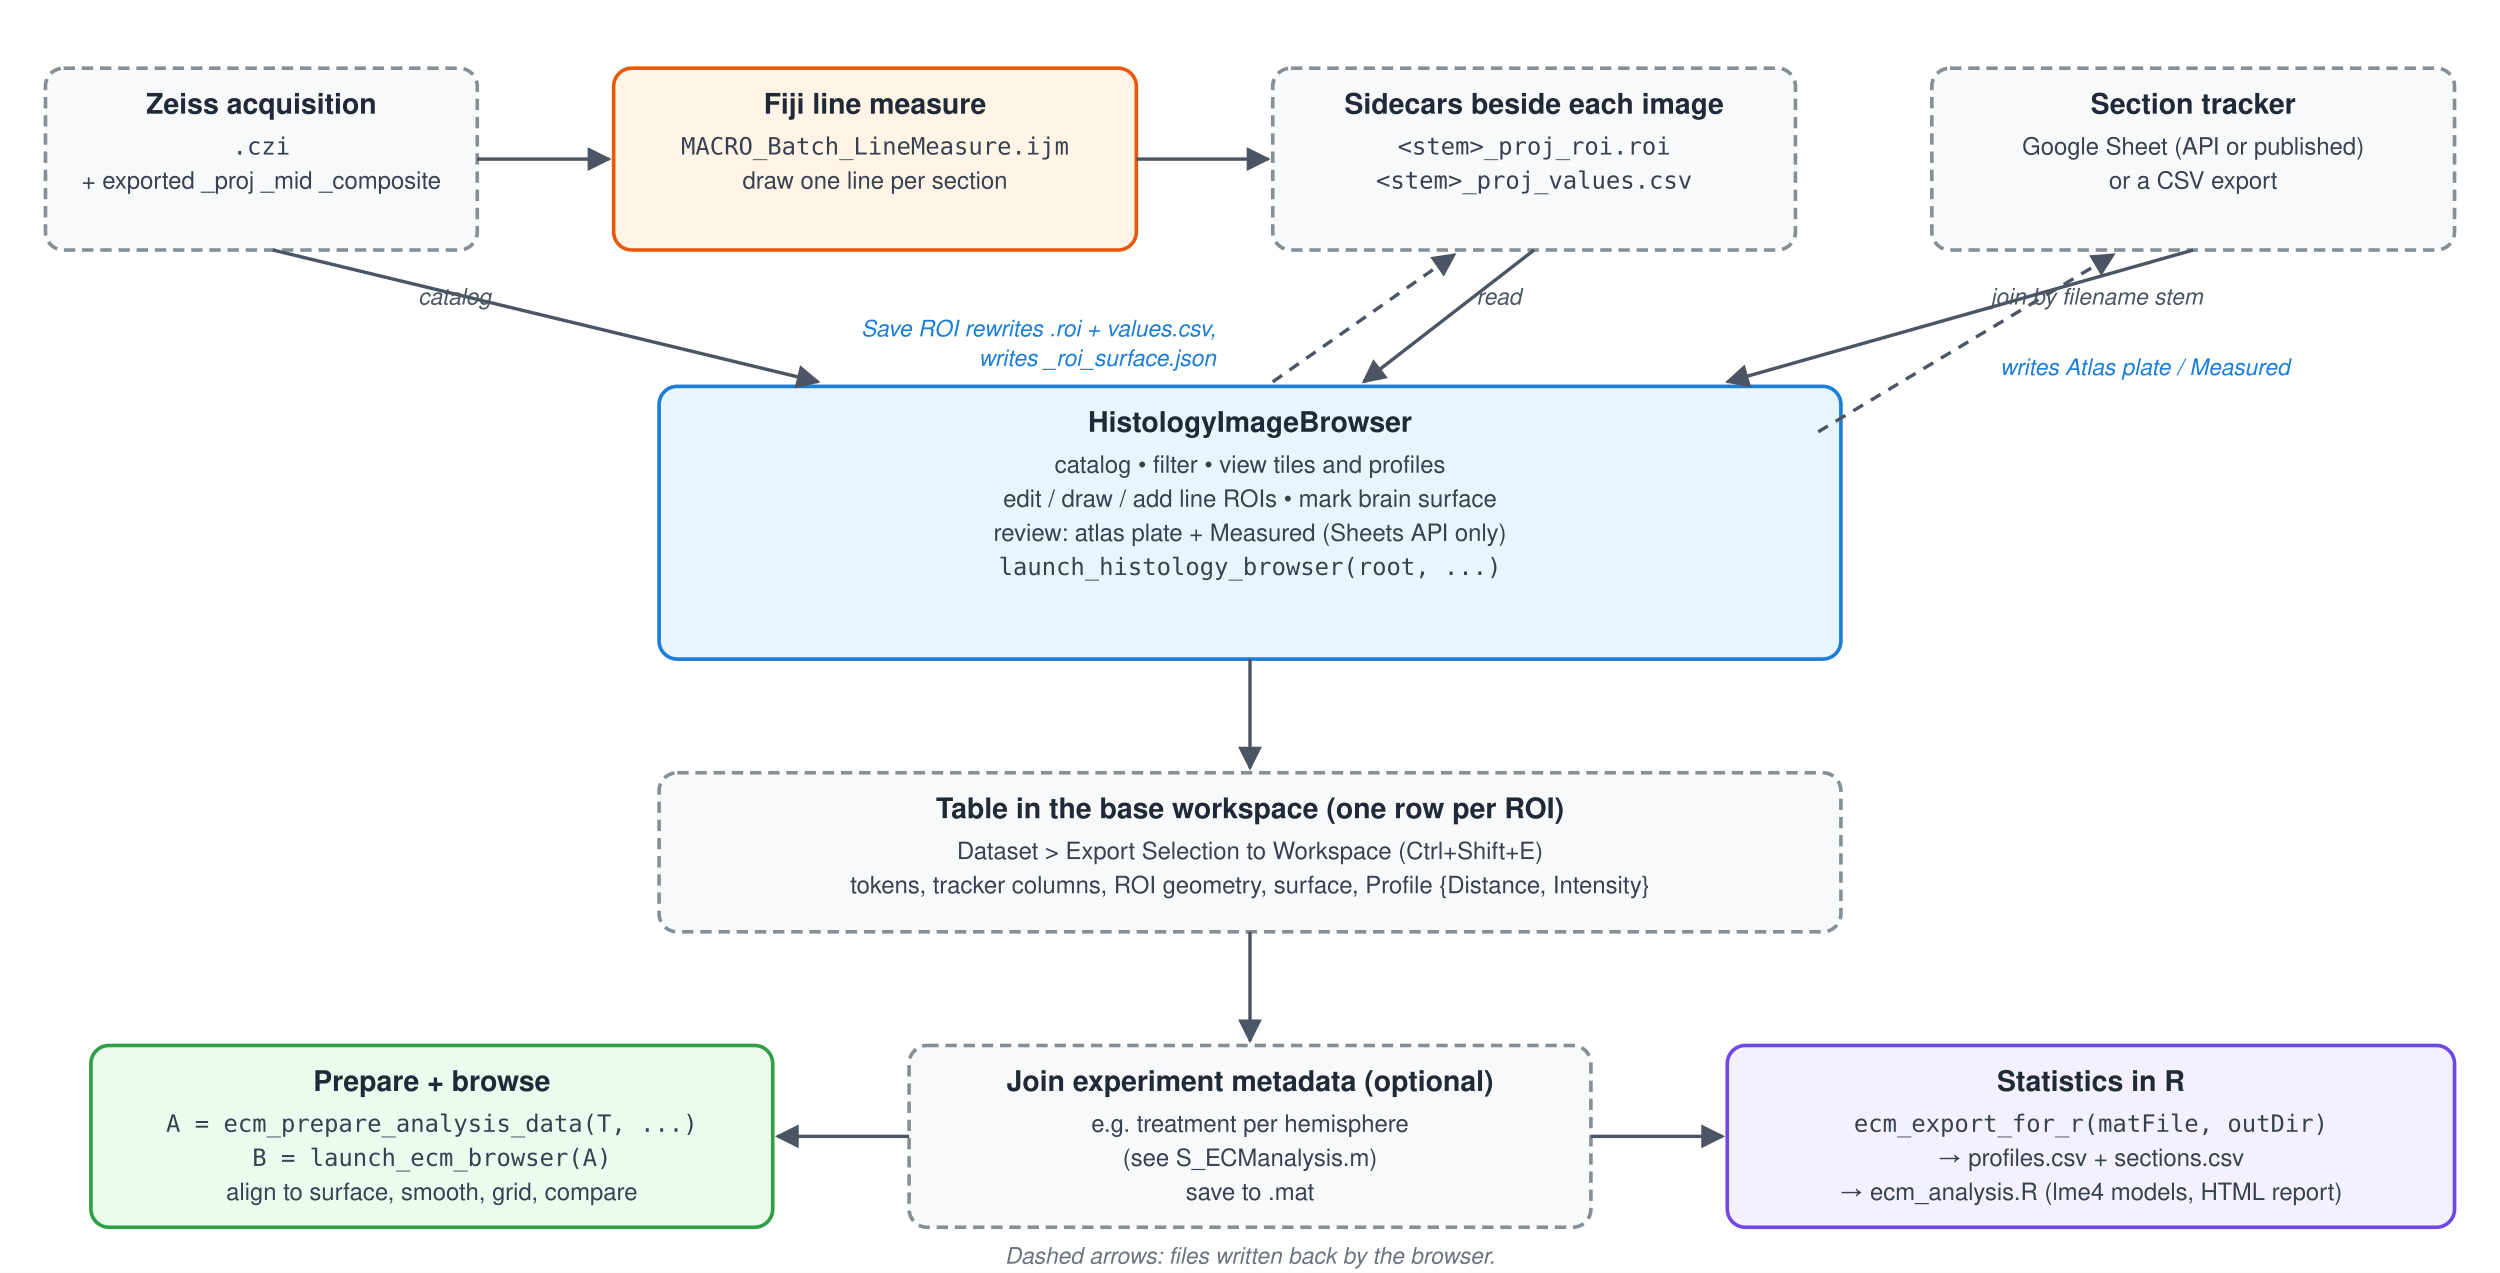
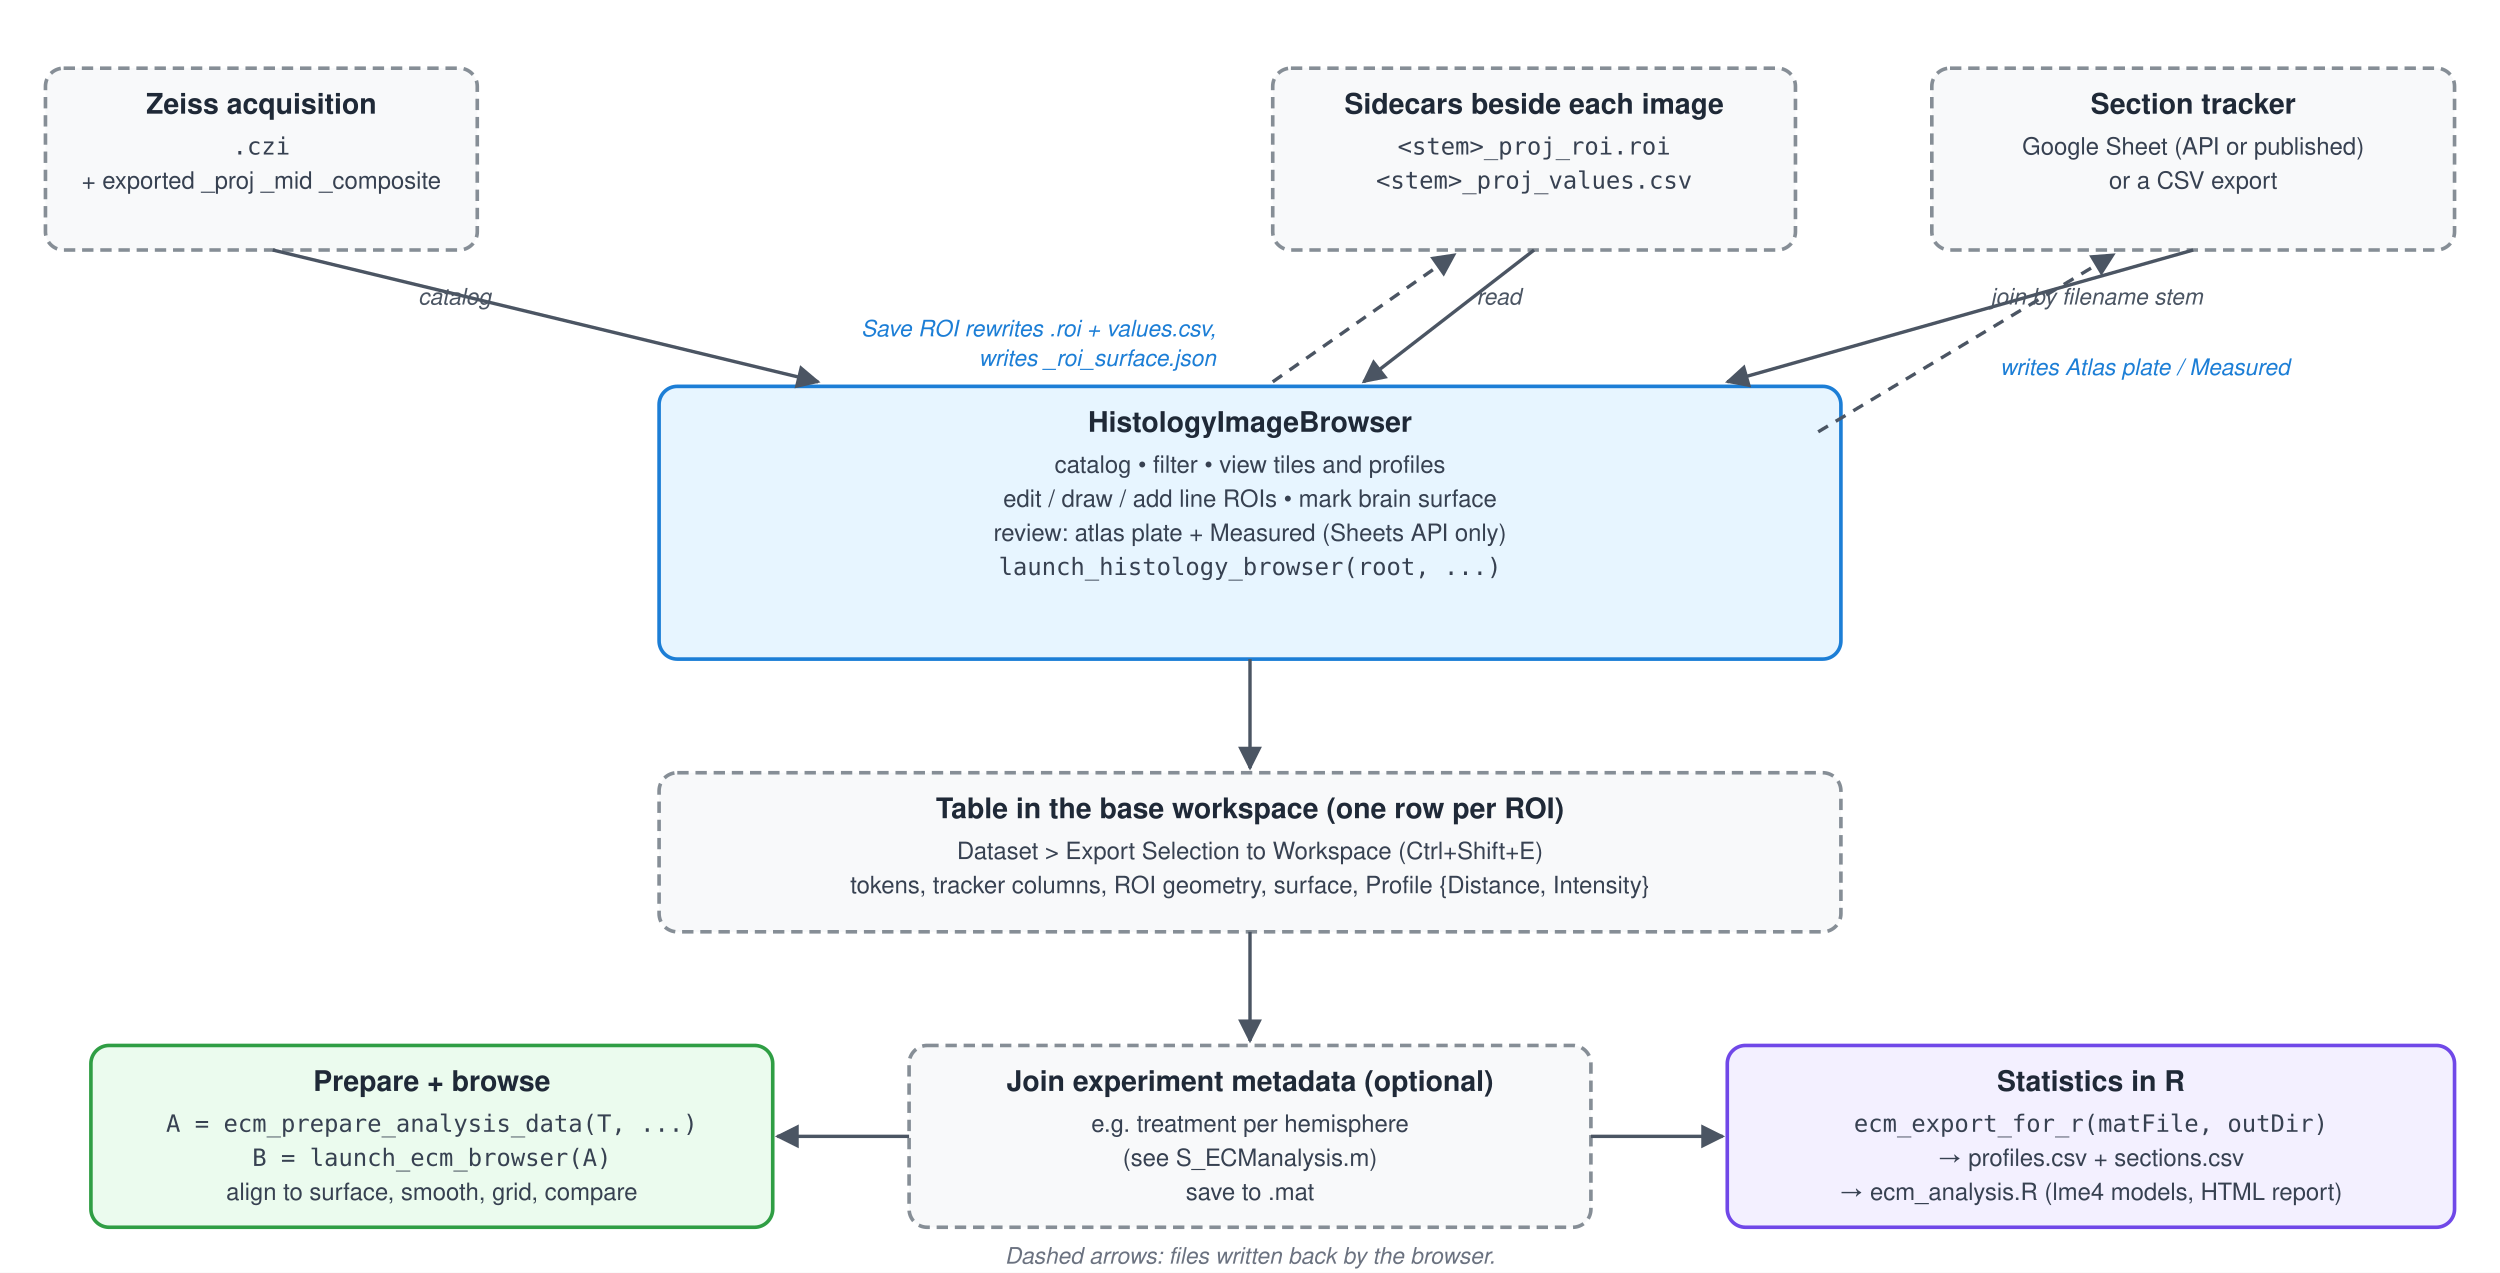
<svg xmlns="http://www.w3.org/2000/svg" viewBox="0 0 1100 560" width="1100" height="560" font-family="Segoe UI, Helvetica, Arial, sans-serif">
  <defs>
    <marker id="a" viewBox="0 0 10 10" refX="9" refY="5" markerWidth="7" markerHeight="7" orient="auto">
      <path d="M0 0 L10 5 L0 10 z" fill="#4b5563" />
    </marker>
  </defs>
  <rect width="1100" height="560" fill="#ffffff" />
  <rect x="20" y="30" width="190" height="80" rx="8" fill="#f8f9fa" stroke="#868e96" stroke-width="1.6" stroke-dasharray="5 3" />
  <text x="115" y="50" text-anchor="middle" font-size="12.5" font-weight="600" fill="#1f2937">Zeiss acquisition</text>
  <text x="115" y="68" text-anchor="middle" font-size="10.5" fill="#374151" font-family="Consolas, Menlo, monospace">.czi</text>
  <text x="115" y="83" text-anchor="middle" font-size="10.5" fill="#374151">+ exported _proj _mid _composite</text>
-   <rect x="270" y="30" width="230" height="80" rx="8" fill="#fff4e6" stroke="#e8590c" stroke-width="1.6" />
-   <text x="385" y="50" text-anchor="middle" font-size="12.5" font-weight="600" fill="#1f2937">Fiji line measure</text>
-   <text x="385" y="68" text-anchor="middle" font-size="10.5" fill="#374151" font-family="Consolas, Menlo, monospace">MACRO_Batch_LineMeasure.ijm</text>
-   <text x="385" y="83" text-anchor="middle" font-size="10.5" fill="#374151">draw one line per section</text>
  <rect x="560" y="30" width="230" height="80" rx="8" fill="#f8f9fa" stroke="#868e96" stroke-width="1.6" stroke-dasharray="5 3" />
  <text x="675" y="50" text-anchor="middle" font-size="12.5" font-weight="600" fill="#1f2937">Sidecars beside each image</text>
  <text x="675" y="68" text-anchor="middle" font-size="10.5" fill="#374151" font-family="Consolas, Menlo, monospace">&lt;stem&gt;_proj_roi.roi</text>
  <text x="675" y="83" text-anchor="middle" font-size="10.5" fill="#374151" font-family="Consolas, Menlo, monospace">&lt;stem&gt;_proj_values.csv</text>
  <rect x="850" y="30" width="230" height="80" rx="8" fill="#f8f9fa" stroke="#868e96" stroke-width="1.6" stroke-dasharray="5 3" />
  <text x="965" y="50" text-anchor="middle" font-size="12.5" font-weight="600" fill="#1f2937">Section tracker</text>
  <text x="965" y="68" text-anchor="middle" font-size="10.5" fill="#374151">Google Sheet (API or published)</text>
  <text x="965" y="83" text-anchor="middle" font-size="10.5" fill="#374151">or a CSV export</text>
-   <path d="M210 70 L268 70" stroke="#4b5563" stroke-width="1.5" fill="none" marker-end="url(#a)" />
-   <path d="M500 70 L558 70" stroke="#4b5563" stroke-width="1.5" fill="none" marker-end="url(#a)" />
  <rect x="290" y="170" width="520" height="120" rx="8" fill="#e7f5ff" stroke="#1c7ed6" stroke-width="1.6" />
  <text x="550" y="190" text-anchor="middle" font-size="12.5" font-weight="600" fill="#1f2937">HistologyImageBrowser</text>
  <text x="550" y="208" text-anchor="middle" font-size="10.5" fill="#374151">catalog • filter • view tiles and profiles</text>
  <text x="550" y="223" text-anchor="middle" font-size="10.5" fill="#374151">edit / draw / add line ROIs • mark brain surface</text>
  <text x="550" y="238" text-anchor="middle" font-size="10.5" fill="#374151">review: atlas plate + Measured (Sheets API only)</text>
  <text x="550" y="253" text-anchor="middle" font-size="10.5" fill="#374151" font-family="Consolas, Menlo, monospace">launch_histology_browser(root, ...)</text>
  <path d="M675 110 L600 168" stroke="#4b5563" stroke-width="1.5" fill="none" marker-end="url(#a)" />
  <text x="659.5" y="134" text-anchor="middle" font-size="10" fill="#4b5563" font-style="italic">read</text>
  <path d="M965 110 L760 168" stroke="#4b5563" stroke-width="1.5" fill="none" marker-end="url(#a)" />
  <text x="922.5" y="134" text-anchor="middle" font-size="10" fill="#4b5563" font-style="italic">join by filename stem</text>
  <path d="M120 110 L360 168" stroke="#4b5563" stroke-width="1.5" fill="none" marker-end="url(#a)" />
  <text x="200" y="134" text-anchor="middle" font-size="10" fill="#4b5563" font-style="italic">catalog</text>
  <path d="M560 168 L640 112" stroke="#4b5563" stroke-width="1.5" fill="none" marker-end="url(#a)" stroke-dasharray="5 4" />
  <text x="535" y="148" font-size="10" fill="#1c7ed6" font-style="italic" text-anchor="end">Save ROI rewrites .roi + values.csv,</text>
  <text x="535" y="161" font-size="10" fill="#1c7ed6" font-style="italic" text-anchor="end">writes _roi_surface.json</text>
  <path d="M800 190 L930 112" stroke="#4b5563" stroke-width="1.5" fill="none" marker-end="url(#a)" stroke-dasharray="5 4" />
  <text x="880" y="165" font-size="10" fill="#1c7ed6" font-style="italic">writes Atlas plate / Measured</text>
  <rect x="290" y="340" width="520" height="70" rx="8" fill="#f8f9fa" stroke="#868e96" stroke-width="1.6" stroke-dasharray="5 3" />
  <text x="550" y="360" text-anchor="middle" font-size="12.5" font-weight="600" fill="#1f2937">Table in the base workspace (one row per ROI)</text>
  <text x="550" y="378" text-anchor="middle" font-size="10.5" fill="#374151">Dataset &gt; Export Selection to Workspace (Ctrl+Shift+E)</text>
  <text x="550" y="393" text-anchor="middle" font-size="10.5" fill="#374151">tokens, tracker columns, ROI geometry, surface, Profile {Distance, Intensity}</text>
  <path d="M550 290 L550 338" stroke="#4b5563" stroke-width="1.5" fill="none" marker-end="url(#a)" />
  <rect x="40" y="460" width="300" height="80" rx="8" fill="#ebfbee" stroke="#2f9e44" stroke-width="1.6" />
  <text x="190" y="480" text-anchor="middle" font-size="12.5" font-weight="600" fill="#1f2937">Prepare + browse</text>
  <text x="190" y="498" text-anchor="middle" font-size="10.5" fill="#374151" font-family="Consolas, Menlo, monospace">A = ecm_prepare_analysis_data(T, ...)</text>
  <text x="190" y="513" text-anchor="middle" font-size="10.5" fill="#374151" font-family="Consolas, Menlo, monospace">B = launch_ecm_browser(A)</text>
  <text x="190" y="528" text-anchor="middle" font-size="10.5" fill="#374151">align to surface, smooth, grid, compare</text>
  <rect x="400" y="460" width="300" height="80" rx="8" fill="#f8f9fa" stroke="#868e96" stroke-width="1.6" stroke-dasharray="5 3" />
  <text x="550" y="480" text-anchor="middle" font-size="12.5" font-weight="600" fill="#1f2937">Join experiment metadata (optional)</text>
  <text x="550" y="498" text-anchor="middle" font-size="10.5" fill="#374151">e.g. treatment per hemisphere</text>
  <text x="550" y="513" text-anchor="middle" font-size="10.5" fill="#374151">(see S_ECManalysis.m)</text>
  <text x="550" y="528" text-anchor="middle" font-size="10.5" fill="#374151">save to .mat</text>
  <rect x="760" y="460" width="320" height="80" rx="8" fill="#f3f0ff" stroke="#7048e8" stroke-width="1.6" />
  <text x="920" y="480" text-anchor="middle" font-size="12.5" font-weight="600" fill="#1f2937">Statistics in R</text>
  <text x="920" y="498" text-anchor="middle" font-size="10.5" fill="#374151" font-family="Consolas, Menlo, monospace">ecm_export_for_r(matFile, outDir)</text>
  <text x="920" y="513" text-anchor="middle" font-size="10.5" fill="#374151">→ profiles.csv + sections.csv</text>
  <text x="920" y="528" text-anchor="middle" font-size="10.5" fill="#374151">→ ecm_analysis.R (lme4 models, HTML report)</text>
  <path d="M550 410 L550 458" stroke="#4b5563" stroke-width="1.5" fill="none" marker-end="url(#a)" />
  <path d="M400 500 L342 500" stroke="#4b5563" stroke-width="1.5" fill="none" marker-end="url(#a)" />
  <path d="M700 500 L758 500" stroke="#4b5563" stroke-width="1.5" fill="none" marker-end="url(#a)" />
  <text x="550" y="556" text-anchor="middle" font-size="10" fill="#6b7280" font-style="italic">Dashed arrows: files written back by the browser.</text>
</svg>
